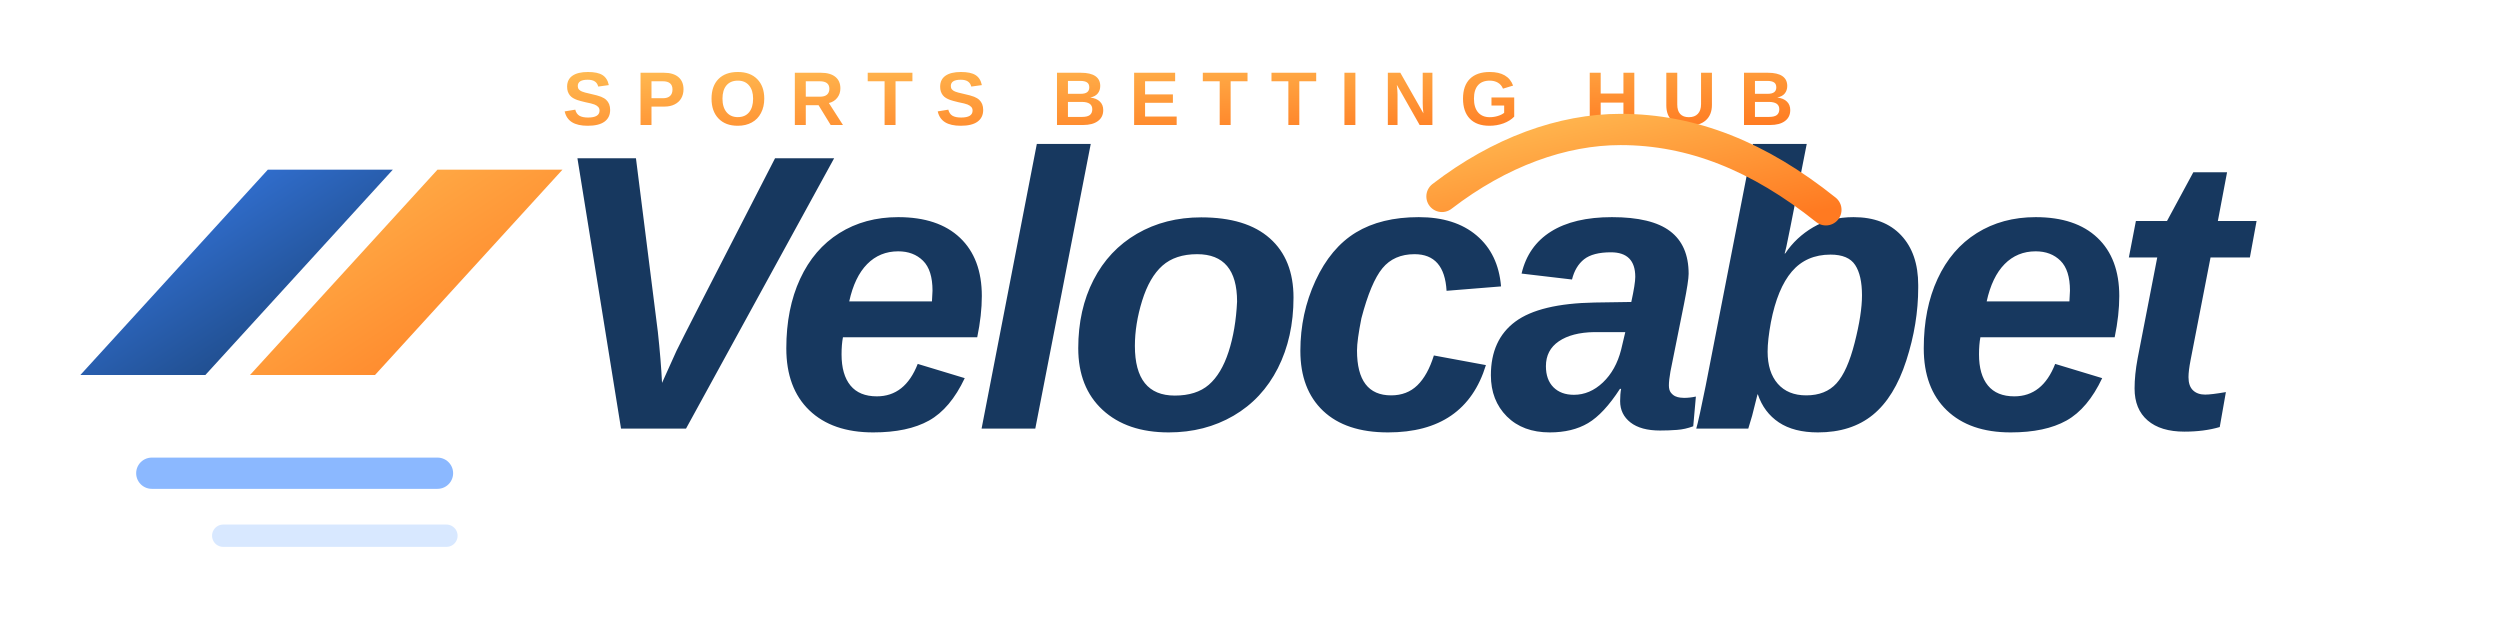
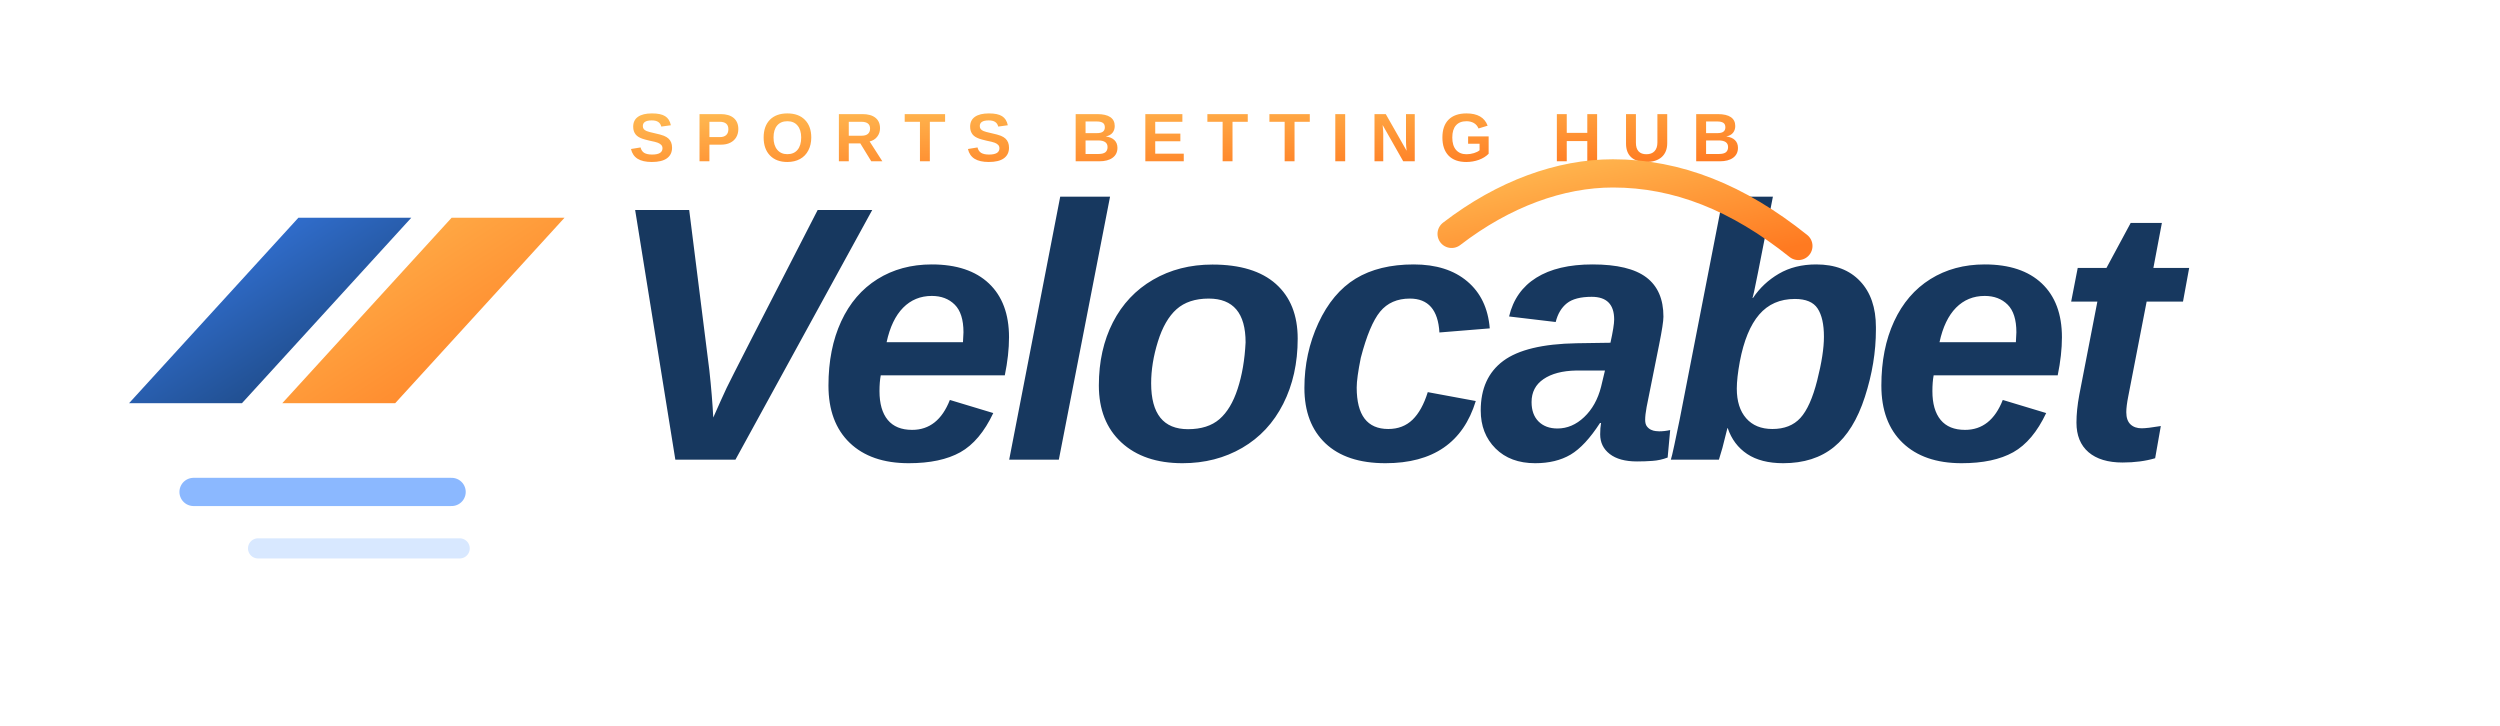
- <svg xmlns="http://www.w3.org/2000/svg" viewBox="0 0 560 140" role="img" aria-labelledby="title desc">
+ <svg xmlns="http://www.w3.org/2000/svg" viewBox="0 0 620 180" preserveAspectRatio="xMinYMid meet" role="img" aria-labelledby="title desc">
  <defs>
    <linearGradient id="veloBlue" x1="0%" y1="0%" x2="100%" y2="100%">
      <stop offset="0%" stop-color="#3b82f6" />
      <stop offset="100%" stop-color="#163a66" />
    </linearGradient>
    <linearGradient id="veloOrange" x1="0%" y1="0%" x2="100%" y2="100%">
      <stop offset="0%" stop-color="#ffba52" />
      <stop offset="100%" stop-color="#ff7a21" />
    </linearGradient>
  </defs>
-   <g transform="translate(8 20)">
+   <g transform="translate(22 36)">
    <path d="M10 64 52 18h28L38 64Z" fill="url(#veloBlue)" />
    <path d="M48 64 90 18h28L76 64Z" fill="url(#veloOrange)" />
    <path d="M26 86h64" fill="none" stroke="#8bb8ff" stroke-linecap="round" stroke-width="7" />
    <path d="M42 100h50" fill="none" stroke="#d8e8ff" stroke-linecap="round" stroke-width="5" />
  </g>
-   <text x="122" y="96" fill="#17385f" font-family="Arial Black, Arial, Helvetica, sans-serif" font-size="88" font-style="italic" font-weight="900" letter-spacing="-4">
+   <text x="150" y="114" fill="#17385f" font-family="Arial Black, Arial, Helvetica, sans-serif" font-size="90" font-style="italic" font-weight="900" letter-spacing="-4">
    Velocabet
  </text>
-   <text x="126" y="28" fill="url(#veloOrange)" font-family="Arial, Helvetica, sans-serif" font-size="17" font-weight="900" letter-spacing="5">
+   <text x="156" y="40" fill="url(#veloOrange)" font-family="Arial, Helvetica, sans-serif" font-size="17" font-weight="900" letter-spacing="5">
    SPORTS BETTING HUB
  </text>
-   <path d="M323 44c13-10 27-15 40-15 16 0 31 6 46 18" fill="none" stroke="url(#veloOrange)" stroke-linecap="round" stroke-width="7" />
+   <path d="M360 58c13-10 27-15 40-15 16 0 31 6 46 18" fill="none" stroke="url(#veloOrange)" stroke-linecap="round" stroke-width="7" />
</svg>
